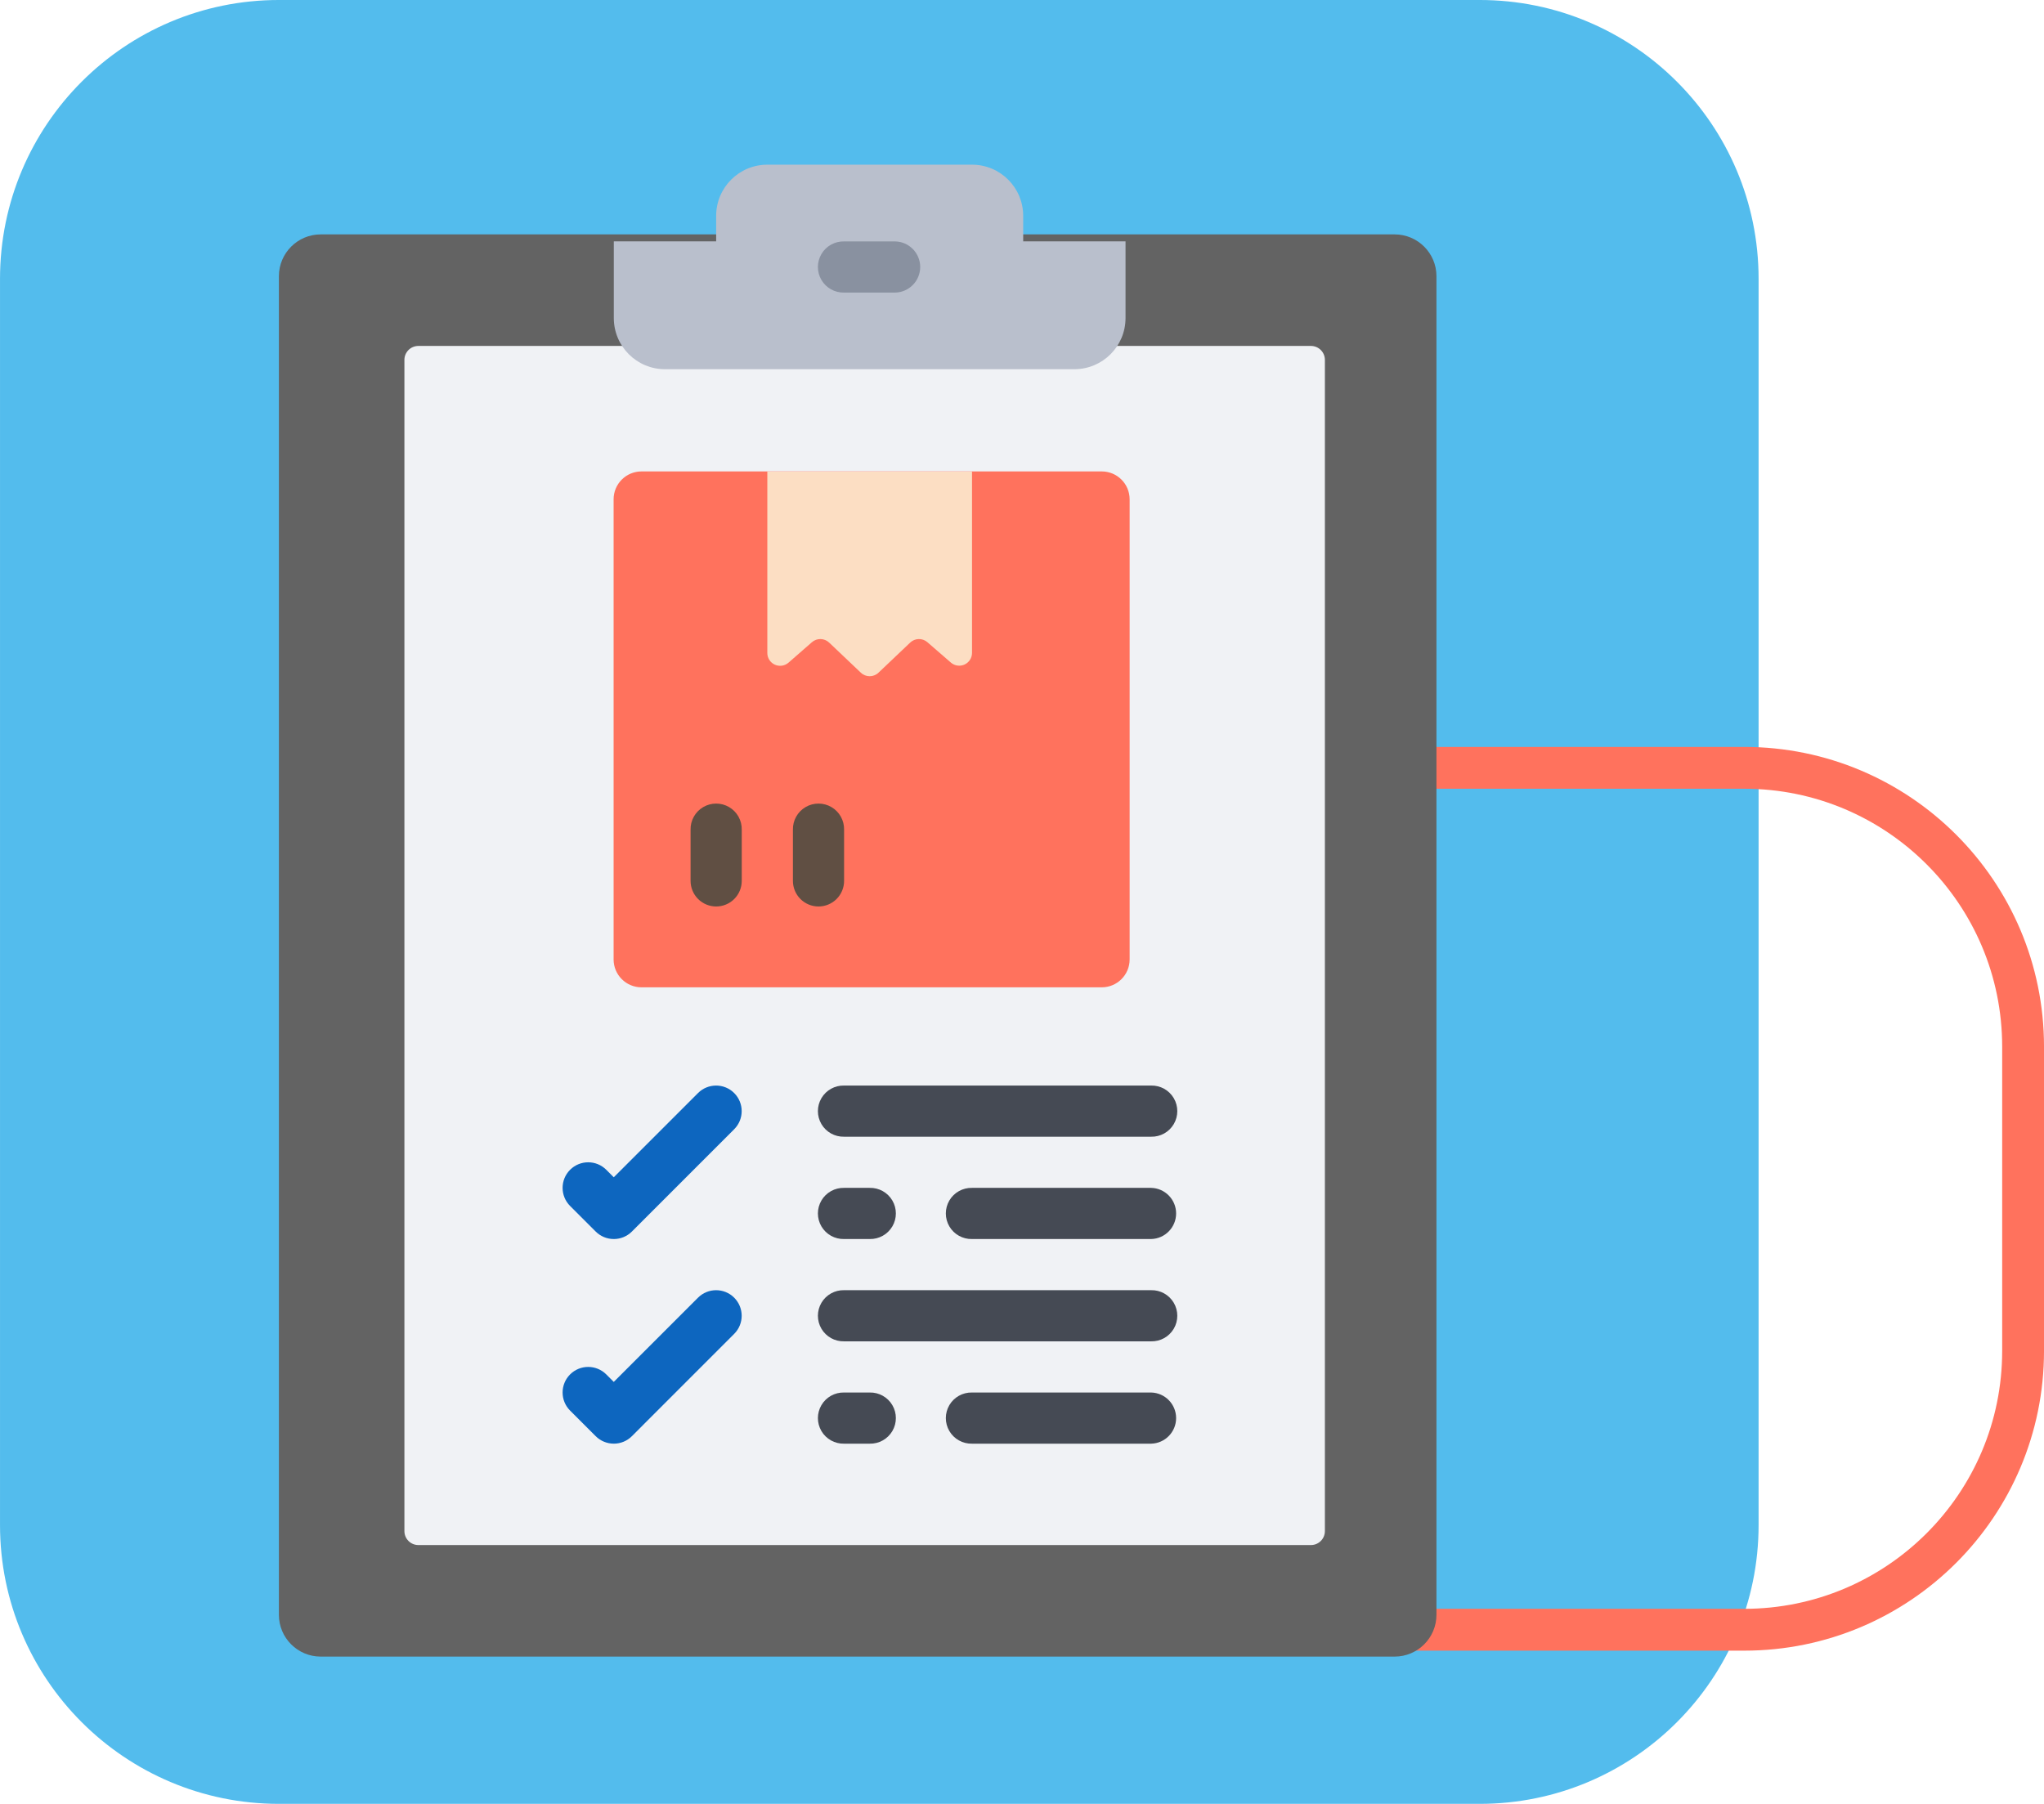
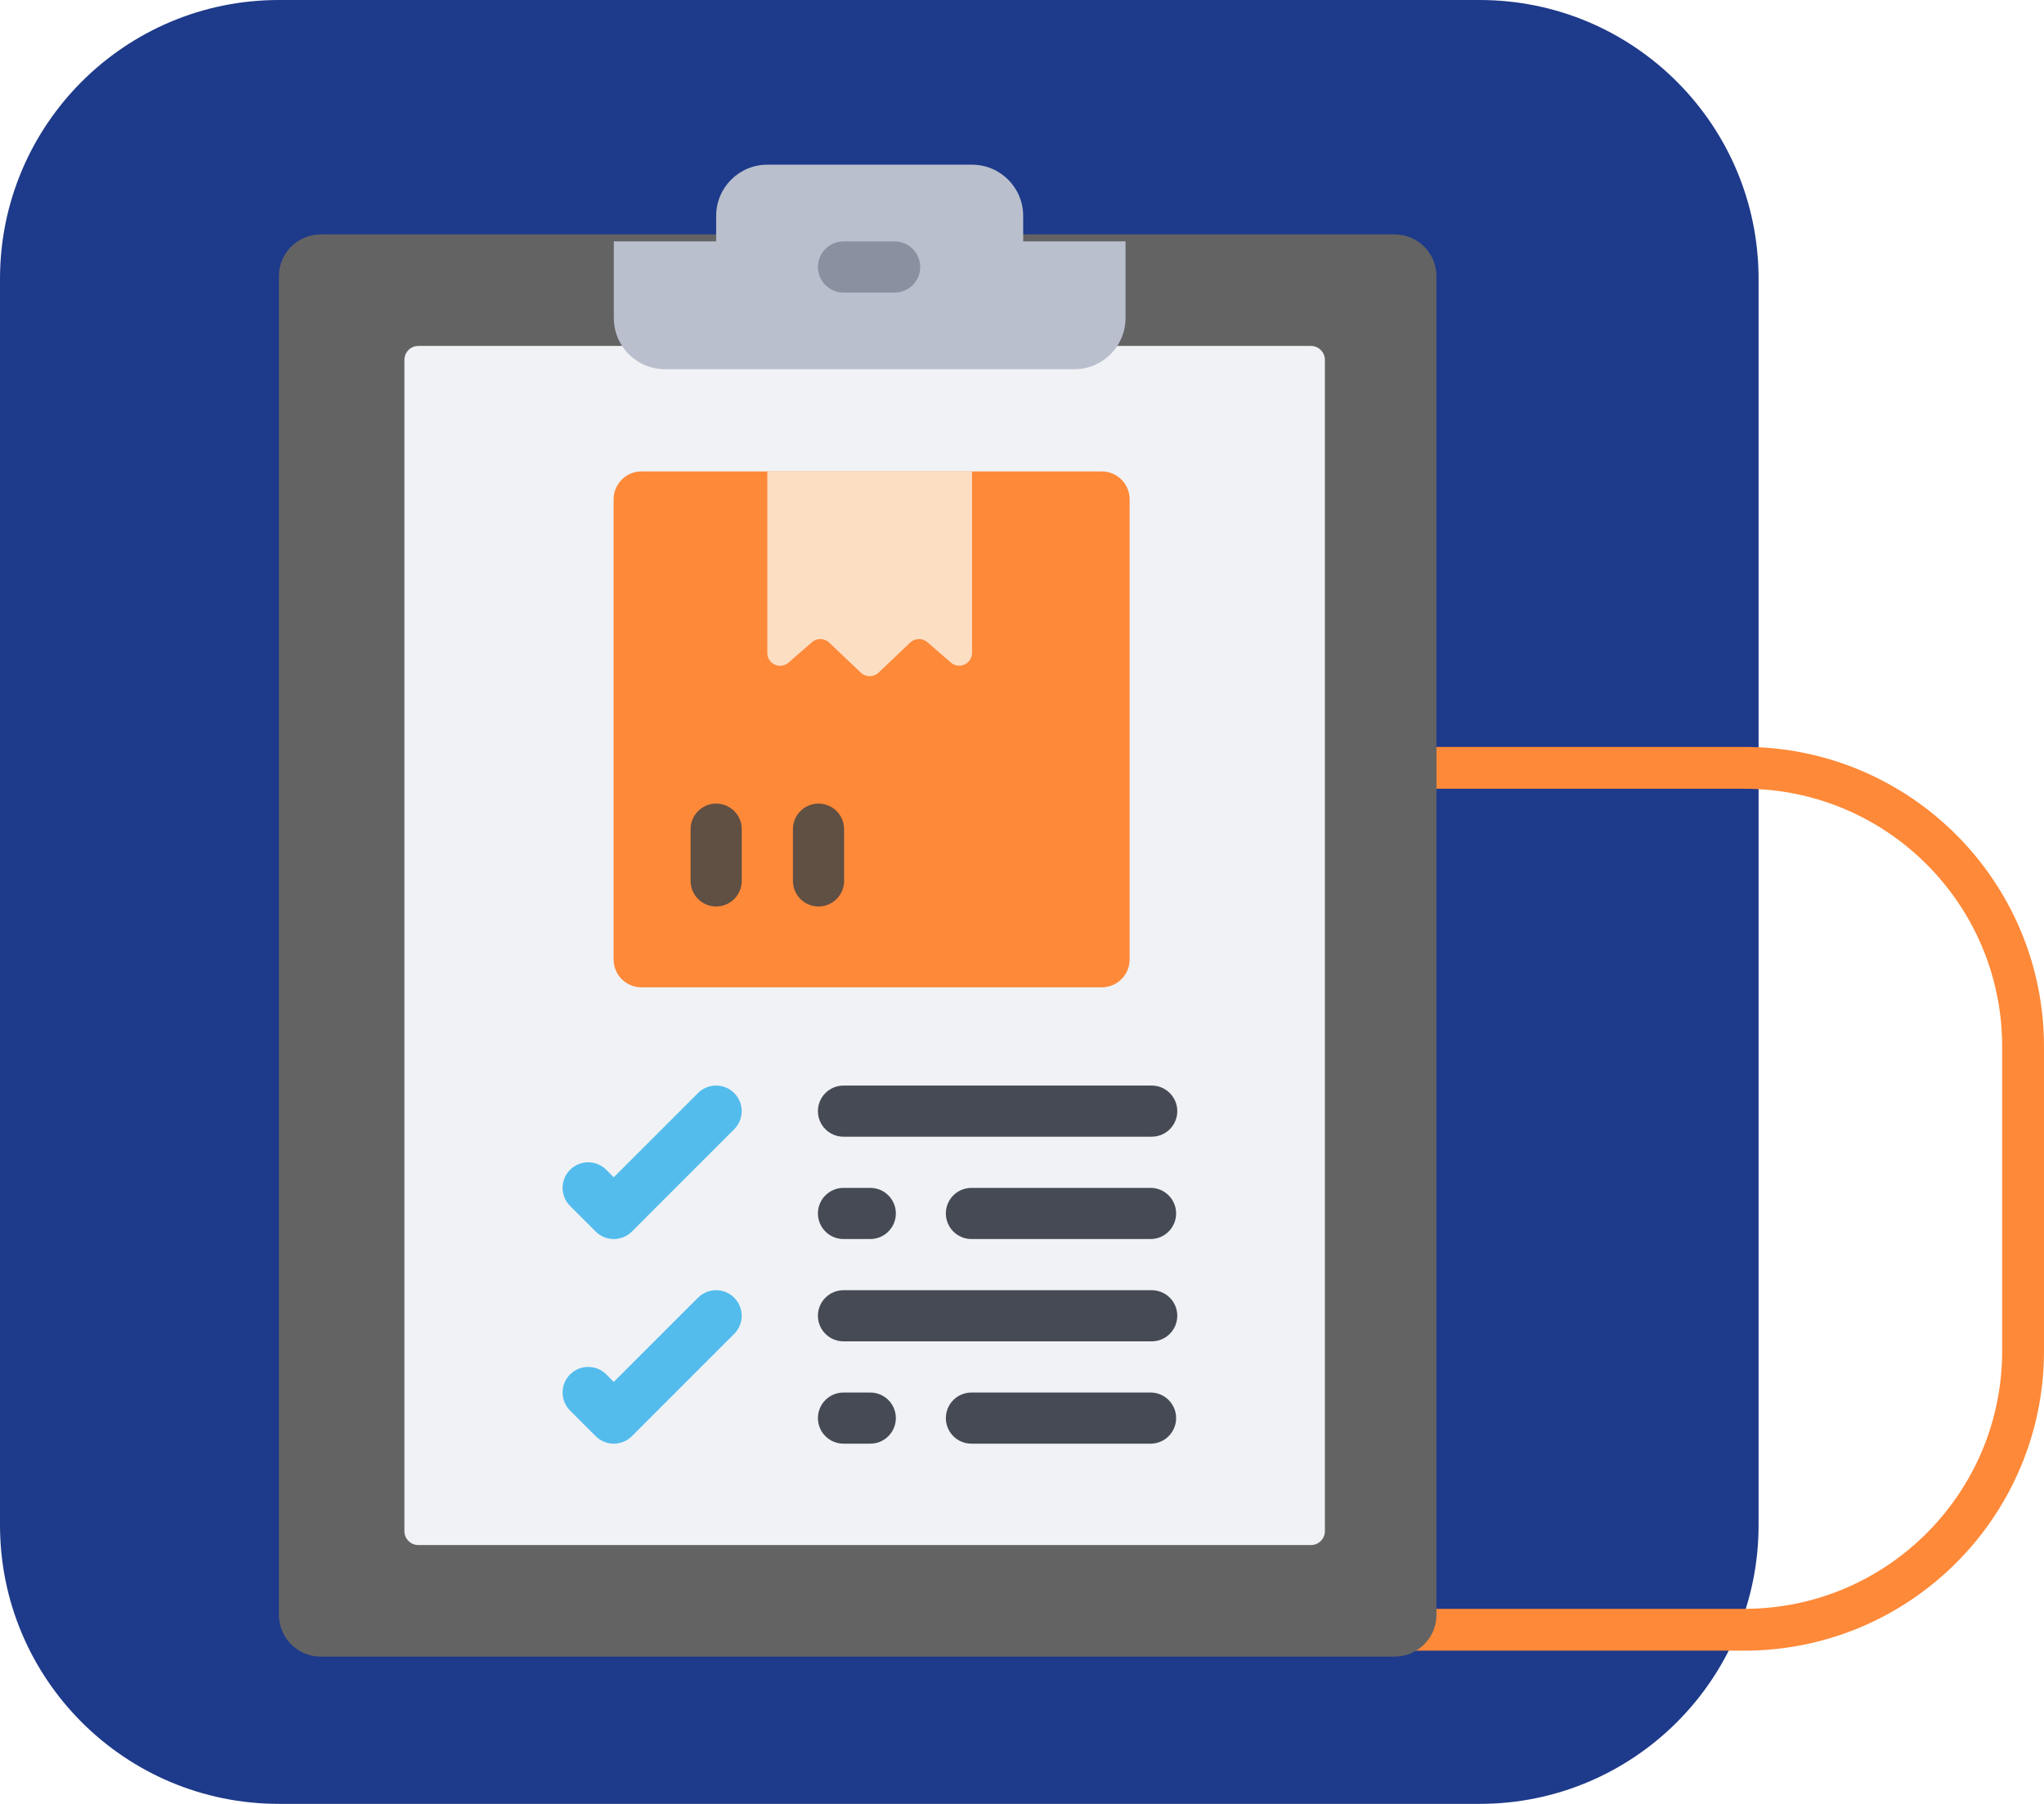
- <svg xmlns="http://www.w3.org/2000/svg" width="146.559" height="129.373" viewBox="0 0 146.559 129.373">
-   <g id="Grupo_1100649" data-name="Grupo 1100649" transform="translate(-455.751 -8395.189)">
-     <g id="Grupo_1100246" data-name="Grupo 1100246" transform="translate(410.811 8380.211)">
-       <rect id="Rectángulo_401023" data-name="Rectángulo 401023" width="126.094" height="129.373" rx="20" transform="translate(44.941 14.978)" fill="#53bced" />
-       <rect id="Rectángulo_401024" data-name="Rectángulo 401024" width="123.264" height="61.816" rx="20" transform="translate(66.736 70.047)" fill="none" stroke="#ff725d" stroke-miterlimit="10" stroke-width="3" />
+ <svg xmlns="http://www.w3.org/2000/svg" width="146.559" height="129.374" viewBox="0 0 146.559 129.374">
+   <g id="Grupo_1100682" data-name="Grupo 1100682" transform="translate(-434.941 -5156.082)">
+     <g id="Grupo_1100246" data-name="Grupo 1100246" transform="translate(390 5141.104)">
+       <rect id="Rectángulo_401023" data-name="Rectángulo 401023" width="126.094" height="129.373" rx="20" transform="translate(44.941 14.978)" fill="#1e3a8a" />
+       <rect id="Rectángulo_401024" data-name="Rectángulo 401024" width="123.264" height="61.816" rx="20" transform="translate(66.736 70.047)" fill="none" stroke="#fe8938" stroke-miterlimit="10" stroke-width="3" />
    </g>
-     <g id="Grupo_1100342" data-name="Grupo 1100342" transform="translate(469.748 8406)">
+     <g id="Grupo_1100342" data-name="Grupo 1100342" transform="translate(448.938 5166.893)">
      <rect id="Rectángulo_401686" data-name="Rectángulo 401686" width="83" height="102" rx="3" transform="translate(6 6)" fill="#636363" />
      <rect id="Rectángulo_401687" data-name="Rectángulo 401687" width="66" height="86" rx="1" transform="translate(15 14)" fill="#f0f2f5" />
      <path id="Trazado_874852" data-name="Trazado 874852" d="M49.353,6.5V4.669A3.669,3.669,0,0,0,45.684,1H31.007a3.669,3.669,0,0,0-3.669,3.669V6.5H20v5.5a3.669,3.669,0,0,0,3.669,3.669H53.022a3.669,3.669,0,0,0,3.669-3.669V6.5Z" transform="translate(10.015 0)" fill="#b9bfcc" />
-       <rect id="Rectángulo_401688" data-name="Rectángulo 401688" width="37" height="37" rx="2" transform="translate(30 23)" fill="#ff725d" />
+       <rect id="Rectángulo_401688" data-name="Rectángulo 401688" width="37" height="37" rx="2" transform="translate(30 23)" fill="#fe8938" />
      <path id="Trazado_874853" data-name="Trazado 874853" d="M40.677,13V26a.917.917,0,0,1-1.519.692l-1.679-1.458a.917.917,0,0,0-1.235.026l-2.275,2.161a.917.917,0,0,1-1.262,0l-2.275-2.161a.917.917,0,0,0-1.235-.026L27.519,26.7A.917.917,0,0,1,26,26V13Z" transform="translate(15.022 10.015)" fill="#fcdec3" />
      <path id="Trazado_874854" data-name="Trazado 874854" d="M33.5,7.669H29.835a1.835,1.835,0,1,1,0-3.669H33.5a1.835,1.835,0,0,1,0,3.669Z" transform="translate(16.691 2.504)" fill="#8991a0" />
      <path id="Trazado_874855" data-name="Trazado 874855" d="M24.835,33.338A1.835,1.835,0,0,1,23,31.5V27.835a1.835,1.835,0,1,1,3.669,0V31.5A1.835,1.835,0,0,1,24.835,33.338Z" transform="translate(12.519 20.864)" fill="#604f43" />
      <path id="Trazado_874856" data-name="Trazado 874856" d="M28.835,33.338A1.835,1.835,0,0,1,27,31.5V27.835a1.835,1.835,0,1,1,3.669,0V31.5A1.835,1.835,0,0,1,28.835,33.338Z" transform="translate(15.857 20.864)" fill="#604f43" />
-       <path id="Trazado_874857" data-name="Trazado 874857" d="M21.669,48.007a1.834,1.834,0,0,1-1.3-.537l-1.835-1.835a1.834,1.834,0,1,1,2.594-2.594l.537.538,6.041-6.041A1.834,1.834,0,1,1,30.3,40.132L22.966,47.47a1.835,1.835,0,0,1-1.3.538Z" transform="translate(8.346 30.045)" fill="#0d66bf" />
+       <path id="Trazado_874857" data-name="Trazado 874857" d="M21.669,48.007a1.834,1.834,0,0,1-1.3-.537l-1.835-1.835a1.834,1.834,0,1,1,2.594-2.594l.537.538,6.041-6.041A1.834,1.834,0,1,1,30.3,40.132L22.966,47.47a1.835,1.835,0,0,1-1.3.538Z" transform="translate(8.346 30.045)" fill="#53bced" />
      <g id="Grupo_1100341" data-name="Grupo 1100341" transform="translate(44.691 67.045)">
        <path id="Trazado_874858" data-name="Trazado 874858" d="M51.849,40.669H29.835a1.835,1.835,0,1,1,0-3.669H51.849a1.835,1.835,0,1,1,0,3.669Z" transform="translate(-28 -37)" fill="#454a54" />
        <path id="Trazado_874859" data-name="Trazado 874859" d="M47.677,44.669H34.835a1.835,1.835,0,1,1,0-3.669H47.677a1.835,1.835,0,0,1,0,3.669Z" transform="translate(-23.827 -33.662)" fill="#454a54" />
        <path id="Trazado_874860" data-name="Trazado 874860" d="M31.669,44.669H29.835a1.835,1.835,0,1,1,0-3.669h1.835a1.835,1.835,0,1,1,0,3.669Z" transform="translate(-28 -33.662)" fill="#454a54" />
      </g>
-       <path id="Trazado_874861" data-name="Trazado 874861" d="M21.669,56.007a1.834,1.834,0,0,1-1.3-.537l-1.835-1.835a1.834,1.834,0,1,1,2.594-2.594l.537.538,6.041-6.041A1.834,1.834,0,1,1,30.3,48.132L22.966,55.47a1.835,1.835,0,0,1-1.3.538Z" transform="translate(8.346 36.721)" fill="#0d66bf" />
+       <path id="Trazado_874861" data-name="Trazado 874861" d="M21.669,56.007a1.834,1.834,0,0,1-1.3-.537l-1.835-1.835a1.834,1.834,0,1,1,2.594-2.594l.537.538,6.041-6.041A1.834,1.834,0,1,1,30.3,48.132L22.966,55.47a1.835,1.835,0,0,1-1.3.538Z" transform="translate(8.346 36.721)" fill="#53bced" />
      <path id="Trazado_874862" data-name="Trazado 874862" d="M51.849,48.669H29.835a1.835,1.835,0,1,1,0-3.669H51.849a1.835,1.835,0,1,1,0,3.669Z" transform="translate(16.691 36.721)" fill="#454a54" />
      <path id="Trazado_874863" data-name="Trazado 874863" d="M47.677,52.669H34.835a1.835,1.835,0,1,1,0-3.669H47.677a1.835,1.835,0,0,1,0,3.669Z" transform="translate(20.864 40.06)" fill="#454a54" />
      <path id="Trazado_874864" data-name="Trazado 874864" d="M31.669,52.669H29.835a1.835,1.835,0,1,1,0-3.669h1.835a1.835,1.835,0,1,1,0,3.669Z" transform="translate(16.691 40.06)" fill="#454a54" />
    </g>
  </g>
</svg>
